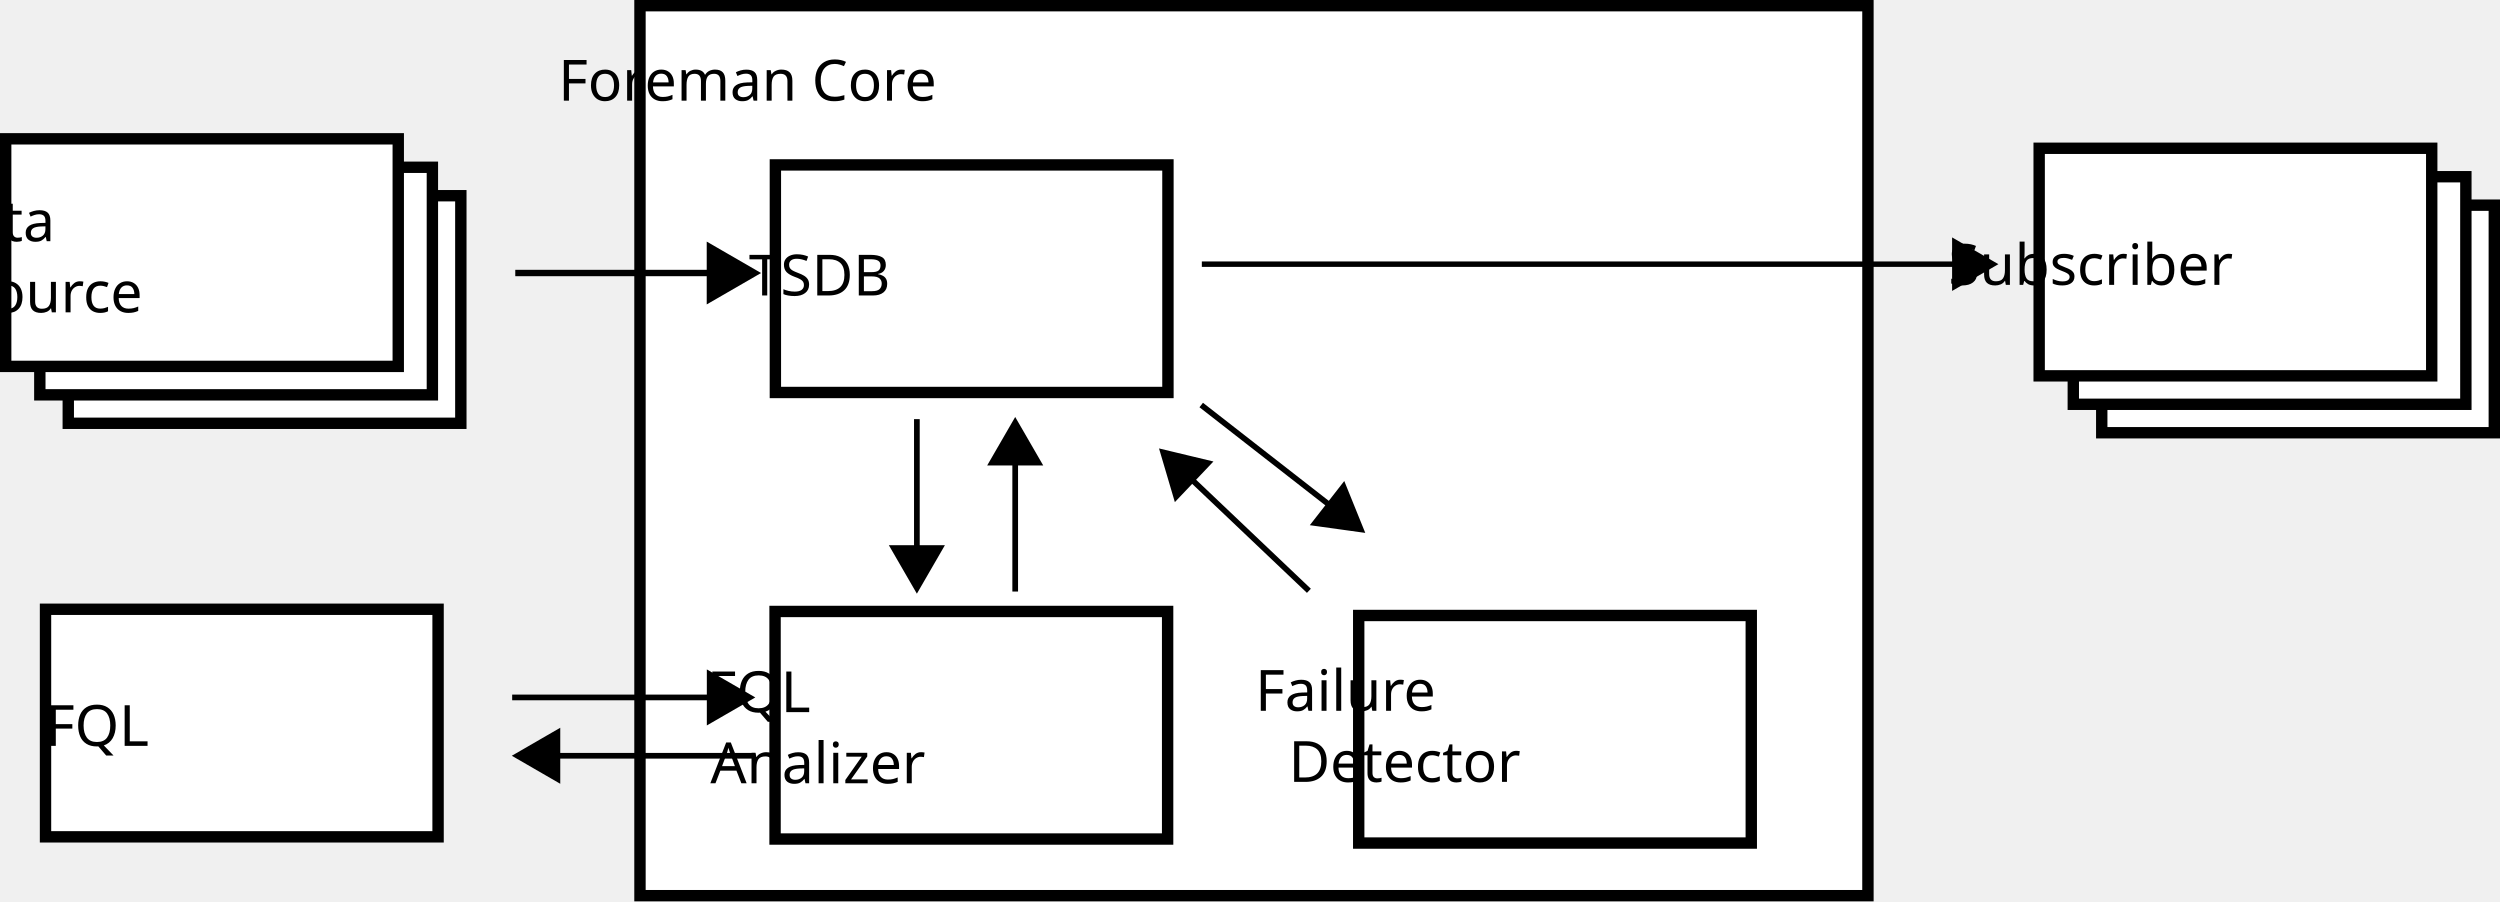
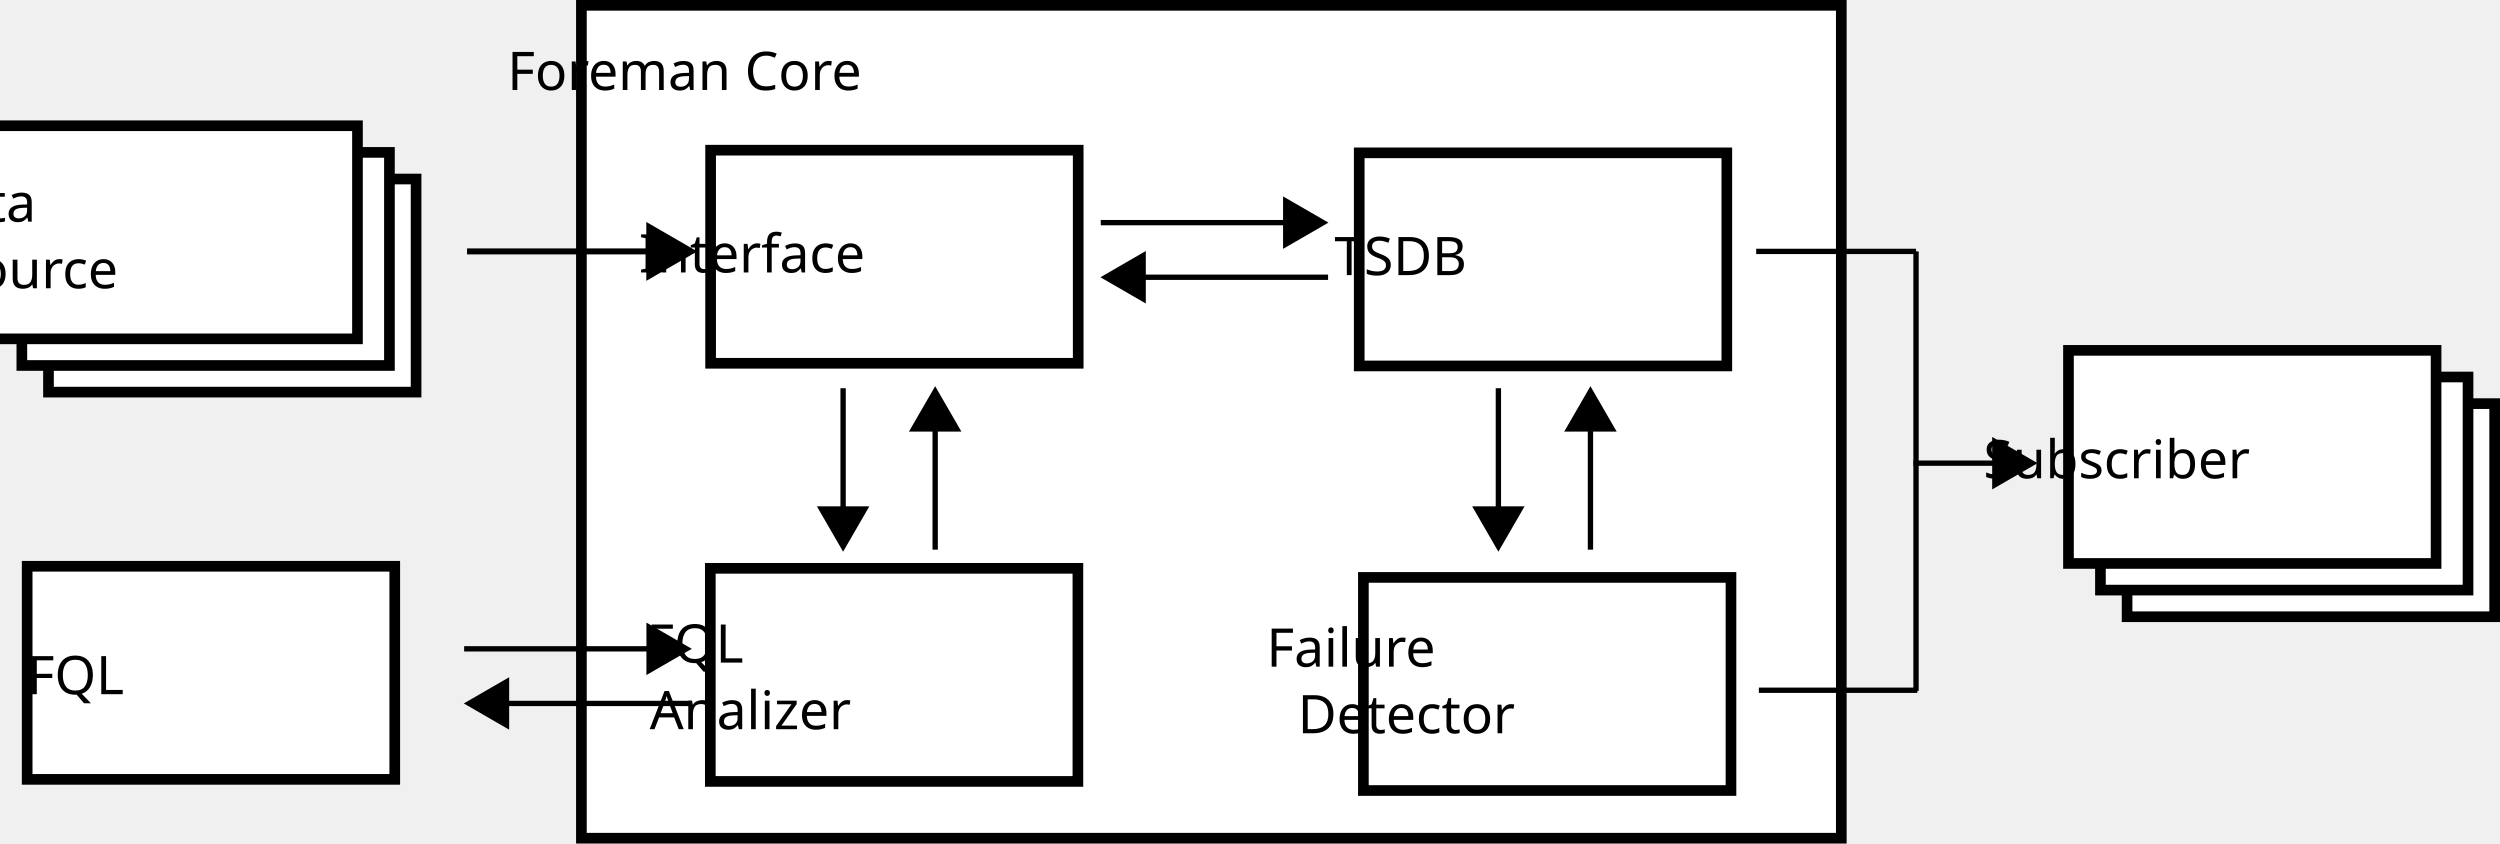
- <svg xmlns="http://www.w3.org/2000/svg" xmlns:ns1="http://www.openswatchbook.org/uri/2009/osb" xmlns:xlink="http://www.w3.org/1999/xlink" width="878.837" height="316.86" id="svg2" version="1.1">
+ <svg xmlns="http://www.w3.org/2000/svg" xmlns:ns1="http://www.openswatchbook.org/uri/2009/osb" xmlns:xlink="http://www.w3.org/1999/xlink" width="938.537" height="316.674" id="svg2" version="1.1">
  <defs id="defs4">
    <marker orient="auto" refY="0" refX="0" id="TriangleOutL" style="overflow:visible">
      <path id="path4823" d="m 5.77,0 -8.65,5 0,-10 8.65,5 z" style="fill-rule:evenodd;stroke:#000000;stroke-width:1pt" transform="scale(0.8,0.8)" />
    </marker>
    <marker orient="auto" refY="0" refX="0" id="TriangleOutM" style="overflow:visible">
      <path id="path4826" d="m 5.77,0 -8.65,5 0,-10 8.65,5 z" style="fill-rule:evenodd;stroke:#000000;stroke-width:1pt" transform="scale(0.4,0.4)" />
    </marker>
    <marker orient="auto" refY="0" refX="0" id="TriangleOutS" style="overflow:visible">
      <path id="path4045" d="m 5.77,0 -8.65,5 0,-10 8.65,5 z" style="fill-rule:evenodd;stroke:#000000;stroke-width:1pt" transform="scale(0.2,0.2)" />
    </marker>
    <marker orient="auto" refY="0" refX="0" id="Arrow1Mend" style="overflow:visible">
      <path id="path3906" d="M 0,0 5,-5 -12.5,0 5,5 0,0 Z" style="fill-rule:evenodd;stroke:#000000;stroke-width:1pt" transform="matrix(-0.4,0,0,-0.4,-4,0)" />
    </marker>
    <marker orient="auto" refY="0" refX="0" id="Arrow1Lend" style="overflow:visible">
      <path id="path3900" d="M 0,0 5,-5 -12.5,0 5,5 0,0 Z" style="fill-rule:evenodd;stroke:#000000;stroke-width:1pt" transform="matrix(-0.8,0,0,-0.8,-10,0)" />
    </marker>
    <marker orient="auto" refY="0" refX="0" id="Arrow2Lend" style="overflow:visible">
      <path id="path3918" style="fill-rule:evenodd;stroke-width:0.625;stroke-linejoin:round" d="M 8.719,4.034 -2.207,0.016 8.719,-4.002 c -1.745,2.372 -1.735,5.617 -6e-7,8.035 z" transform="matrix(-1.1,0,0,-1.1,-1.1,0)" />
    </marker>
    <marker orient="auto" refY="0" refX="0" id="Arrow1Send" style="overflow:visible">
      <path id="path3912" d="M 0,0 5,-5 -12.5,0 5,5 0,0 Z" style="fill-rule:evenodd;stroke:#000000;stroke-width:1pt" transform="matrix(-0.2,0,0,-0.2,-1.2,0)" />
    </marker>
    <linearGradient id="linearGradient5205" ns1:paint="solid">
      <stop style="stop-color:#370000;stop-opacity:1;" offset="0" id="stop5207" />
    </linearGradient>
    <linearGradient id="linearGradient907" xlink:href="#linearGradient900" />
    <linearGradient id="linearGradient906" xlink:href="#linearGradient900" />
    <linearGradient id="linearGradient905" xlink:href="#linearGradient900" />
    <linearGradient id="linearGradient904" xlink:href="#linearGradient900" />
    <linearGradient id="linearGradient903" xlink:href="#linearGradient900" />
    <linearGradient id="linearGradient900">
      <stop offset="0" id="stop901" style="stop-color: #000000;stop-opacity: 1.0;" />
      <stop offset="1" id="stop902" style="stop-color:#ffffff;stop-opacity:1;" />
    </linearGradient>
    <linearGradient id="linearGradient775" xlink:href="#linearGradient772" />
    <linearGradient id="linearGradient772">
      <stop offset="0" id="stop773" style="stop-color: #000000;stop-opacity: 1.0;" />
      <stop offset="1" id="stop774" style="stop-color:#ffffff;stop-opacity:1;" />
    </linearGradient>
    <linearGradient id="linearGradient907-9" xlink:href="#linearGradient900-2" />
    <linearGradient id="linearGradient906-7" xlink:href="#linearGradient900-2" />
    <linearGradient id="linearGradient905-2" xlink:href="#linearGradient900-2" />
    <linearGradient id="linearGradient904-9" xlink:href="#linearGradient900-2" />
    <linearGradient id="linearGradient903-7" xlink:href="#linearGradient900-2" />
    <linearGradient id="linearGradient900-2">
      <stop offset="0" id="stop901-5" style="stop-color: #000000;stop-opacity: 1.0;" />
      <stop offset="1" id="stop902-5" style="stop-color:#ffffff;stop-opacity:1;" />
    </linearGradient>
  </defs>
-   <g id="layer2" transform="translate(151.1016,161.9724)">
-     <rect transform="scale(1,-1)" y="-152.888" x="73.872" height="312.86" width="431.671" id="rect4265" style="fill:#ffffff;fill-opacity:1;stroke:#000000;stroke-width:4;stroke-miterlimit:3.029;stroke-dasharray:none;stroke-dashoffset:0;stroke-opacity:1" />
+   <g id="layer2" transform="translate(145.3016,160.3795)">
+     <rect transform="scale(1,-1)" y="-154.295" x="72.965" height="312.674" width="472.985" id="rect4265" style="fill:#ffffff;fill-opacity:1;stroke:#000000;stroke-width:4;stroke-miterlimit:3.029;stroke-dasharray:none;stroke-dashoffset:0;stroke-opacity:1" />
    <text xml:space="preserve" style="font-style:normal;font-weight:normal;font-size:80px;line-height:125%;font-family:Sans;-inkscape-font-specification:Sans;text-align:center;letter-spacing:0px;word-spacing:0px;text-anchor:middle;fill:#000000;fill-opacity:1;stroke:none;stroke-width:4;stroke-miterlimit:3.029;stroke-dasharray:none" x="163.661" y="-126.589" id="text4267">
      <tspan id="tspan4269" x="163.661" y="-126.589" style="font-weight:normal;font-size:20px;-inkscape-font-specification:Sans;text-align:center;text-anchor:middle;stroke-width:4;stroke-miterlimit:3.029;stroke-dasharray:none">Foreman Core</tspan>
    </text>
    <rect y="-93.172" x="-127.102" height="80" width="138" id="rect3938" style="fill:#ffffff;fill-opacity:1;stroke:#000000;stroke-width:4;stroke-miterlimit:3.029;stroke-dasharray:none;stroke-dashoffset:0;stroke-opacity:1" />
    <rect style="fill:#ffffff;fill-opacity:1;stroke:#000000;stroke-width:4;stroke-miterlimit:3.029;stroke-dasharray:none;stroke-dashoffset:0;stroke-opacity:1" id="rect3936" width="138" height="80" x="-137.102" y="-103.172" />
    <rect y="-113.172" x="-149.102" height="80" width="138" id="rect3971" style="fill:#ffffff;fill-opacity:1;stroke:#000000;stroke-width:4;stroke-miterlimit:3.029;stroke-dasharray:none;stroke-dashoffset:0;stroke-opacity:1" />
    <text xml:space="preserve" style="font-style:normal;font-weight:normal;font-size:80px;line-height:125%;font-family:Sans;-inkscape-font-specification:Sans;text-align:center;letter-spacing:0px;word-spacing:0px;text-anchor:middle;fill:#000000;fill-opacity:1;stroke:none;stroke-width:4;stroke-miterlimit:3.029;stroke-dasharray:none" x="-81.102" y="-77.172" id="text3973">
      <tspan id="tspan3975" x="-81.102" y="-77.172" style="font-weight:normal;font-size:20px;-inkscape-font-specification:Sans;text-align:center;text-anchor:middle;stroke-width:4;stroke-miterlimit:3.029;stroke-dasharray:none">Data</tspan>
      <tspan x="-81.102" y="-52.172" style="font-weight:normal;font-size:20px;-inkscape-font-specification:Sans;text-align:center;text-anchor:middle;stroke-width:4;stroke-miterlimit:3.029;stroke-dasharray:none" id="tspan3979">Source</tspan>
    </text>
    <rect style="fill:#ffffff;fill-opacity:1;stroke:#000000;stroke-width:4;stroke-miterlimit:3.029;stroke-dasharray:none;stroke-dashoffset:0;stroke-opacity:1" id="rect3981" width="138" height="80" x="121.471" y="-104" />
    <text id="text3983" y="-58.1" x="189.006" style="font-style:normal;font-weight:normal;font-size:80px;line-height:125%;font-family:Sans;-inkscape-font-specification:Sans;text-align:center;letter-spacing:0px;word-spacing:0px;text-anchor:middle;fill:#000000;fill-opacity:1;stroke:none" xml:space="preserve">
-       <tspan style="font-weight:normal;font-size:20px;-inkscape-font-specification:Sans;text-align:center;text-anchor:middle" y="-58.1" x="189.006" id="tspan3942">TSDB</tspan>
+       <tspan style="font-weight:normal;font-size:20px;-inkscape-font-specification:Sans;text-align:center;text-anchor:middle" y="-58.1" x="189.006" id="tspan3942">Interface</tspan>
    </text>
    <path id="path4391" d="m 30.036,-66 73.662,0" style="fill:none;stroke:#000000;stroke-width:2.243;stroke-linecap:butt;stroke-linejoin:miter;stroke-miterlimit:3.029;stroke-dasharray:none;stroke-opacity:1;marker-end:url(#TriangleOutL)" />
    <text xml:space="preserve" style="font-style:normal;font-weight:normal;font-size:40px;line-height:125%;font-family:Sans;letter-spacing:0px;word-spacing:0px;fill:#000000;fill-opacity:1;stroke:none;stroke-width:4;stroke-miterlimit:3.029;stroke-dasharray:none" x="241.831" y="46.499" id="text3892" transform="translate(-76.49999,-116.5)">
      <tspan id="tspan3894" x="241.831" y="46.499" />
    </text>
-     <path style="fill:none;stroke:#000000;stroke-width:1.911;stroke-linecap:butt;stroke-linejoin:miter;stroke-miterlimit:3.029;stroke-dasharray:none;stroke-opacity:1;marker-end:url(#TriangleOutL)" d="m 271.385,-69.107 269.164,0" id="path3959" />
    <rect transform="scale(1,-1)" style="fill:#ffffff;fill-opacity:1;stroke:#000000;stroke-width:4;stroke-miterlimit:3.029;stroke-dasharray:none;stroke-dashoffset:0;stroke-opacity:1" id="rect4237" width="138" height="80" x="121.359" y="-132.978" />
    <text id="text4239" y="88.371" x="188.41" style="font-style:normal;font-weight:normal;font-size:80px;line-height:125%;font-family:Sans;-inkscape-font-specification:Sans;text-align:center;letter-spacing:0px;word-spacing:0px;text-anchor:middle;fill:#000000;fill-opacity:1;stroke:none;stroke-width:4;stroke-miterlimit:3.029;stroke-dasharray:none" xml:space="preserve">
      <tspan style="font-weight:normal;font-size:20px;-inkscape-font-specification:Sans;text-align:center;text-anchor:middle;stroke-width:4;stroke-miterlimit:3.029;stroke-dasharray:none" y="88.371" x="188.41" id="tspan4241">FQL</tspan>
      <tspan style="font-weight:normal;font-size:20px;-inkscape-font-specification:Sans;text-align:center;text-anchor:middle;stroke-width:4;stroke-miterlimit:3.029;stroke-dasharray:none" y="113.371" x="188.41" id="tspan4267">Analizer</tspan>
    </text>
-     <rect y="54.392" x="326.532" height="80" width="138" id="rect4247" style="fill:#ffffff;fill-opacity:1;stroke:#000000;stroke-width:4;stroke-miterlimit:3.029;stroke-dasharray:none;stroke-dashoffset:0;stroke-opacity:1" />
-     <path style="fill:none;stroke:#000000;stroke-width:2;stroke-linecap:butt;stroke-linejoin:miter;stroke-miterlimit:3.029;stroke-dasharray:none;stroke-opacity:1;marker-end:url(#TriangleOutL)" d="m 271.167,-19.594 48.708,37.967" id="path4259" />
-     <path id="path4261" d="M 309.02,45.712 264.568,3.491" style="fill:none;stroke:#000000;stroke-width:2;stroke-linecap:butt;stroke-linejoin:miter;stroke-miterlimit:3.029;stroke-dasharray:none;stroke-opacity:1;marker-end:url(#TriangleOutL)" />
+     <rect y="56.392" x="366.532" height="80" width="138" id="rect4247" style="fill:#ffffff;fill-opacity:1;stroke:#000000;stroke-width:4;stroke-miterlimit:3.029;stroke-dasharray:none;stroke-dashoffset:0;stroke-opacity:1" />
    <path id="path4263" d="m 171.212,-14.632 0,50" style="fill:none;stroke:#000000;stroke-width:2;stroke-linecap:butt;stroke-linejoin:miter;stroke-miterlimit:3.029;stroke-dasharray:none;stroke-opacity:1;marker-end:url(#TriangleOutL)" />
    <path style="fill:none;stroke:#000000;stroke-width:2;stroke-linecap:butt;stroke-linejoin:miter;stroke-miterlimit:3.029;stroke-dasharray:none;stroke-opacity:1;marker-end:url(#TriangleOutL)" d="m 205.777,45.974 0,-50" id="path4265" />
-     <rect style="fill:#ffffff;fill-opacity:1;stroke:#000000;stroke-width:4;stroke-miterlimit:3.029;stroke-dasharray:none;stroke-dashoffset:0;stroke-opacity:1" id="rect4293" width="138" height="80" x="587.735" y="-89.849" />
-     <rect y="-99.849" x="577.735" height="80" width="138" id="rect4295" style="fill:#ffffff;fill-opacity:1;stroke:#000000;stroke-width:4;stroke-miterlimit:3.029;stroke-dasharray:none;stroke-dashoffset:0;stroke-opacity:1" />
-     <rect style="fill:#ffffff;fill-opacity:1;stroke:#000000;stroke-width:4;stroke-miterlimit:3.029;stroke-dasharray:none;stroke-dashoffset:0;stroke-opacity:1" id="rect4297" width="138" height="80" x="565.735" y="-109.849" />
-     <text id="text4299" y="-61.828" x="635.856" style="font-style:normal;font-weight:normal;font-size:80px;line-height:125%;font-family:Sans;-inkscape-font-specification:Sans;text-align:center;letter-spacing:0px;word-spacing:0px;text-anchor:middle;fill:#000000;fill-opacity:1;stroke:none" xml:space="preserve">
-       <tspan id="tspan4303" style="font-weight:normal;font-size:20px;-inkscape-font-specification:Sans;text-align:center;text-anchor:middle" y="-61.828" x="635.856">Subscriber</tspan>
+     <rect style="fill:#ffffff;fill-opacity:1;stroke:#000000;stroke-width:4;stroke-miterlimit:3.029;stroke-dasharray:none;stroke-dashoffset:0;stroke-opacity:1" id="rect4293" width="138" height="80" x="653.235" y="-8.849" />
+     <rect y="-18.849" x="643.235" height="80" width="138" id="rect4295" style="fill:#ffffff;fill-opacity:1;stroke:#000000;stroke-width:4;stroke-miterlimit:3.029;stroke-dasharray:none;stroke-dashoffset:0;stroke-opacity:1" />
+     <rect style="fill:#ffffff;fill-opacity:1;stroke:#000000;stroke-width:4;stroke-miterlimit:3.029;stroke-dasharray:none;stroke-dashoffset:0;stroke-opacity:1" id="rect4297" width="138" height="80" x="631.235" y="-28.849" />
+     <text id="text4299" y="19.172" x="701.356" style="font-style:normal;font-weight:normal;font-size:80px;line-height:125%;font-family:Sans;-inkscape-font-specification:Sans;text-align:center;letter-spacing:0px;word-spacing:0px;text-anchor:middle;fill:#000000;fill-opacity:1;stroke:none" xml:space="preserve">
+       <tspan id="tspan4303" style="font-weight:normal;font-size:20px;-inkscape-font-specification:Sans;text-align:center;text-anchor:middle" y="19.172" x="701.356">Subscriber</tspan>
    </text>
    <rect y="52.206" x="-135.102" height="80" width="138" id="rect4307" style="fill:#ffffff;fill-opacity:1;stroke:#000000;stroke-width:4;stroke-miterlimit:3.029;stroke-dasharray:none;stroke-dashoffset:0;stroke-opacity:1" />
    <text xml:space="preserve" style="font-style:normal;font-weight:normal;font-size:80px;line-height:125%;font-family:Sans;-inkscape-font-specification:Sans;text-align:center;letter-spacing:0px;word-spacing:0px;text-anchor:middle;fill:#000000;fill-opacity:1;stroke:none;stroke-width:4;stroke-miterlimit:3.029;stroke-dasharray:none" x="-64.98" y="100.226" id="text4309">
      <tspan x="-64.98" y="100.226" style="font-weight:normal;font-size:20px;-inkscape-font-specification:Sans;text-align:center;text-anchor:middle;stroke-width:4;stroke-miterlimit:3.029;stroke-dasharray:none" id="tspan4311">FQL</tspan>
    </text>
    <path style="fill:none;stroke:#000000;stroke-width:2;stroke-linecap:butt;stroke-linejoin:miter;stroke-miterlimit:3.029;stroke-dasharray:none;stroke-opacity:1;marker-end:url(#TriangleOutL)" d="m 114.28,103.706 -74.106,0" id="path4313" />
    <path id="path4262" d="m 28.944,83.2 74.106,0" style="fill:none;stroke:#000000;stroke-width:2;stroke-linecap:butt;stroke-linejoin:miter;stroke-miterlimit:3.029;stroke-dasharray:none;stroke-opacity:1;marker-end:url(#TriangleOutL)" />
    <text xml:space="preserve" style="font-style:normal;font-weight:normal;font-size:40px;line-height:125%;font-family:sans-serif;letter-spacing:0px;word-spacing:0px;fill:#000000;fill-opacity:1;stroke:none;stroke-width:1px;stroke-linecap:butt;stroke-linejoin:miter;stroke-opacity:1" x="194" y="-126" id="text4261">
      <tspan id="tspan4263" x="194" y="-126" />
    </text>
-     <text xml:space="preserve" style="font-style:normal;font-weight:normal;font-size:80px;line-height:125%;font-family:Sans;-inkscape-font-specification:Sans;text-align:center;letter-spacing:0px;word-spacing:0px;text-anchor:middle;fill:#000000;fill-opacity:1;stroke:none" x="394.678" y="87.893" id="text4288">
-       <tspan id="tspan4290" x="394.678" y="87.893" style="font-weight:normal;font-size:20px;-inkscape-font-specification:Sans;text-align:center;text-anchor:middle">Failure</tspan>
-       <tspan x="394.678" y="112.893" style="font-weight:normal;font-size:20px;-inkscape-font-specification:Sans;text-align:center;text-anchor:middle" id="tspan4292">Detector</tspan>
+     <text xml:space="preserve" style="font-style:normal;font-weight:normal;font-size:80px;line-height:125%;font-family:Sans;-inkscape-font-specification:Sans;text-align:center;letter-spacing:0px;word-spacing:0px;text-anchor:middle;fill:#000000;fill-opacity:1;stroke:none" x="434.678" y="89.893" id="text4288">
+       <tspan id="tspan4290" x="434.678" y="89.893" style="font-weight:normal;font-size:20px;-inkscape-font-specification:Sans;text-align:center;text-anchor:middle">Failure</tspan>
+       <tspan x="434.678" y="114.893" style="font-weight:normal;font-size:20px;-inkscape-font-specification:Sans;text-align:center;text-anchor:middle" id="tspan4292">Detector</tspan>
    </text>
+     <rect y="-103" x="364.971" height="80" width="138" id="rect4254" style="fill:#ffffff;fill-opacity:1;stroke:#000000;stroke-width:4;stroke-miterlimit:3.029;stroke-dasharray:none;stroke-dashoffset:0;stroke-opacity:1" />
+     <text xml:space="preserve" style="font-style:normal;font-weight:normal;font-size:80px;line-height:125%;font-family:Sans;-inkscape-font-specification:Sans;text-align:center;letter-spacing:0px;word-spacing:0px;text-anchor:middle;fill:#000000;fill-opacity:1;stroke:none" x="432.506" y="-57.1" id="text4256">
+       <tspan id="tspan4258" x="432.506" y="-57.1" style="font-weight:normal;font-size:20px;-inkscape-font-specification:Sans;text-align:center;text-anchor:middle">TSDB</tspan>
+     </text>
+     <path style="fill:none;stroke:#000000;stroke-width:2;stroke-linecap:butt;stroke-linejoin:miter;stroke-miterlimit:3.029;stroke-dasharray:none;stroke-opacity:1;marker-end:url(#TriangleOutL)" d="m 573.035,13.5 35.233,0" id="path4271" />
+     <path style="fill:none;stroke:#000000;stroke-width:2;stroke-linecap:butt;stroke-linejoin:miter;stroke-miterlimit:3.029;stroke-dasharray:none;stroke-opacity:1;marker-end:url(#TriangleOutL)" d="m 417.212,-14.632 0,50" id="path4295" />
+     <path id="path4297" d="m 451.777,45.974 0,-50" style="fill:none;stroke:#000000;stroke-width:2;stroke-linecap:butt;stroke-linejoin:miter;stroke-miterlimit:3.029;stroke-dasharray:none;stroke-opacity:1;marker-end:url(#TriangleOutL)" />
+     <path id="path4299" d="m 353.28,-56.294 -74.106,0" style="fill:none;stroke:#000000;stroke-width:2;stroke-linecap:butt;stroke-linejoin:miter;stroke-miterlimit:3.029;stroke-dasharray:none;stroke-opacity:1;marker-end:url(#TriangleOutL)" />
+     <path style="fill:none;stroke:#000000;stroke-width:2;stroke-linecap:butt;stroke-linejoin:miter;stroke-miterlimit:3.029;stroke-dasharray:none;stroke-opacity:1;marker-end:url(#TriangleOutL)" d="m 267.944,-76.8 74.106,0" id="path4301" />
+     <path style="fill:none;fill-rule:evenodd;stroke:#000000;stroke-width:2;stroke-linecap:butt;stroke-linejoin:miter;stroke-miterlimit:4;stroke-dasharray:none;stroke-opacity:1" d="m 514,-66 60,0" id="path4259" />
+     <path style="fill:none;fill-rule:evenodd;stroke:#000000;stroke-width:2;stroke-linecap:butt;stroke-linejoin:miter;stroke-miterlimit:4;stroke-dasharray:none;stroke-opacity:1" d="m 574,-66 0,165" id="path4264" />
+     <path id="path4266" d="m 515,98.75 59.5,0" style="fill:none;fill-rule:evenodd;stroke:#000000;stroke-width:2;stroke-linecap:butt;stroke-linejoin:miter;stroke-miterlimit:4;stroke-dasharray:none;stroke-opacity:1" />
  </g>
-   <g id="layer1" transform="translate(-34.89841,-36.38978)" style="display:inline" />
+   <g id="layer1" transform="translate(-40.69841,-37.9827)" style="display:inline" />
</svg>
